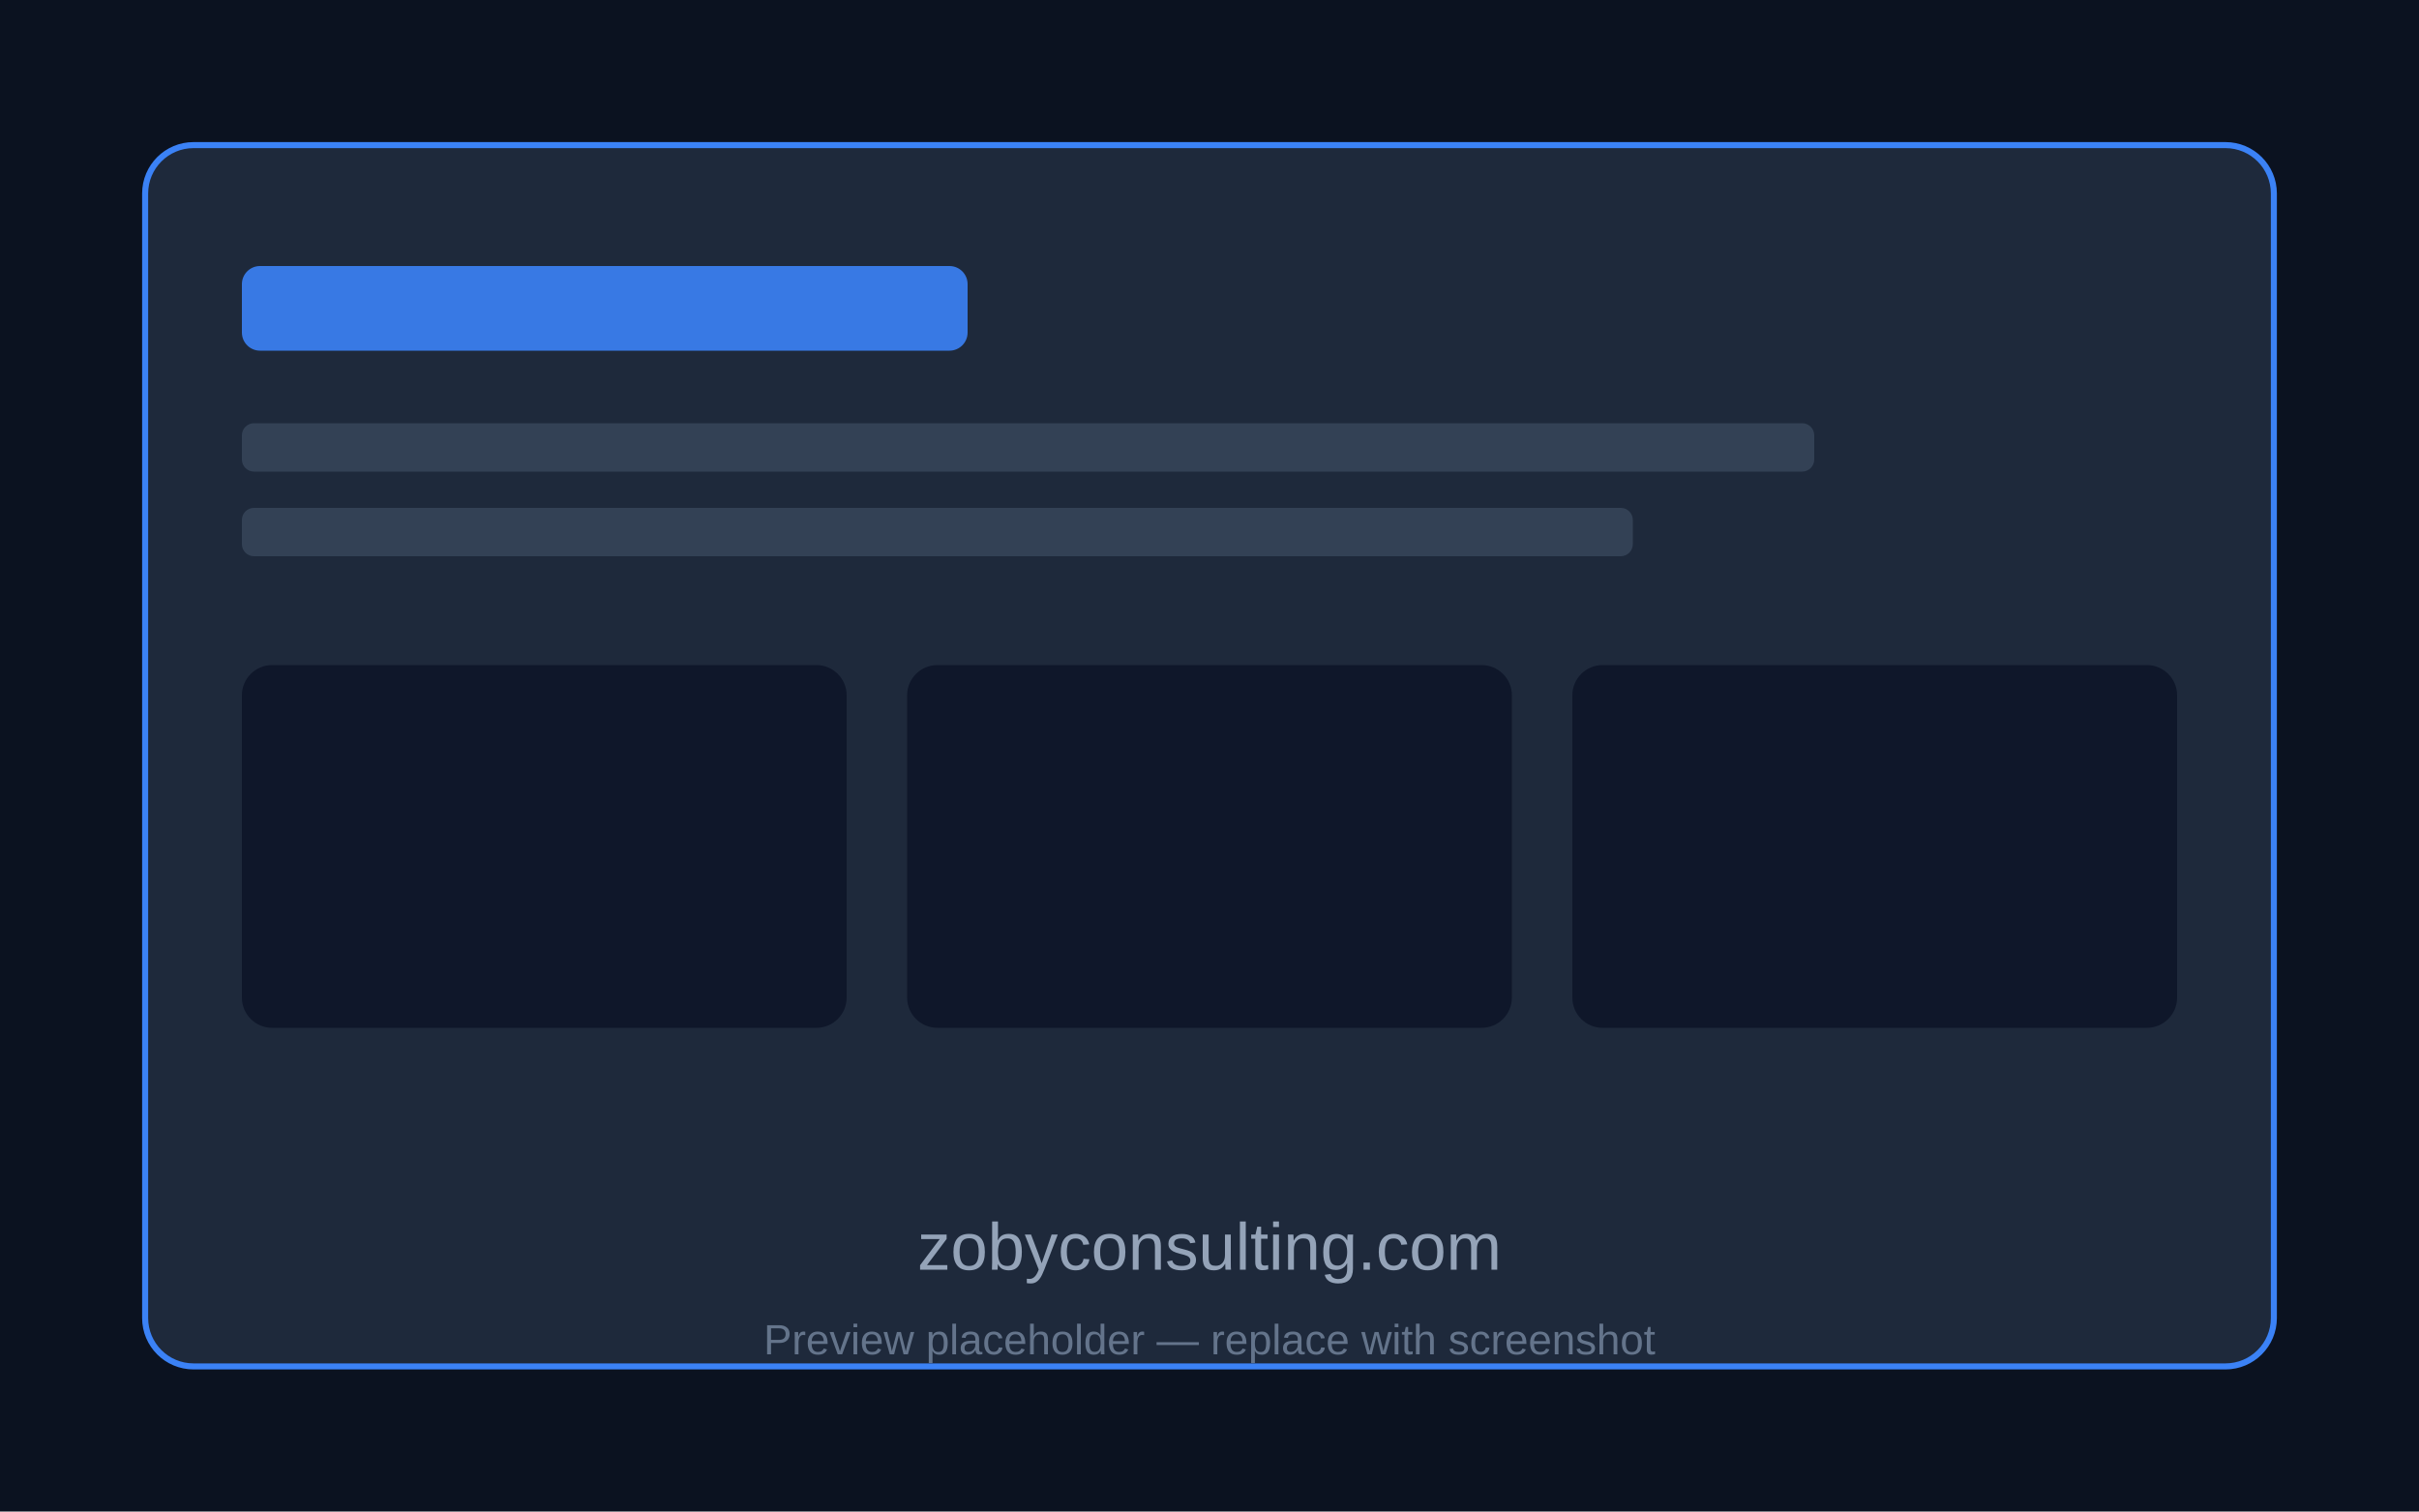
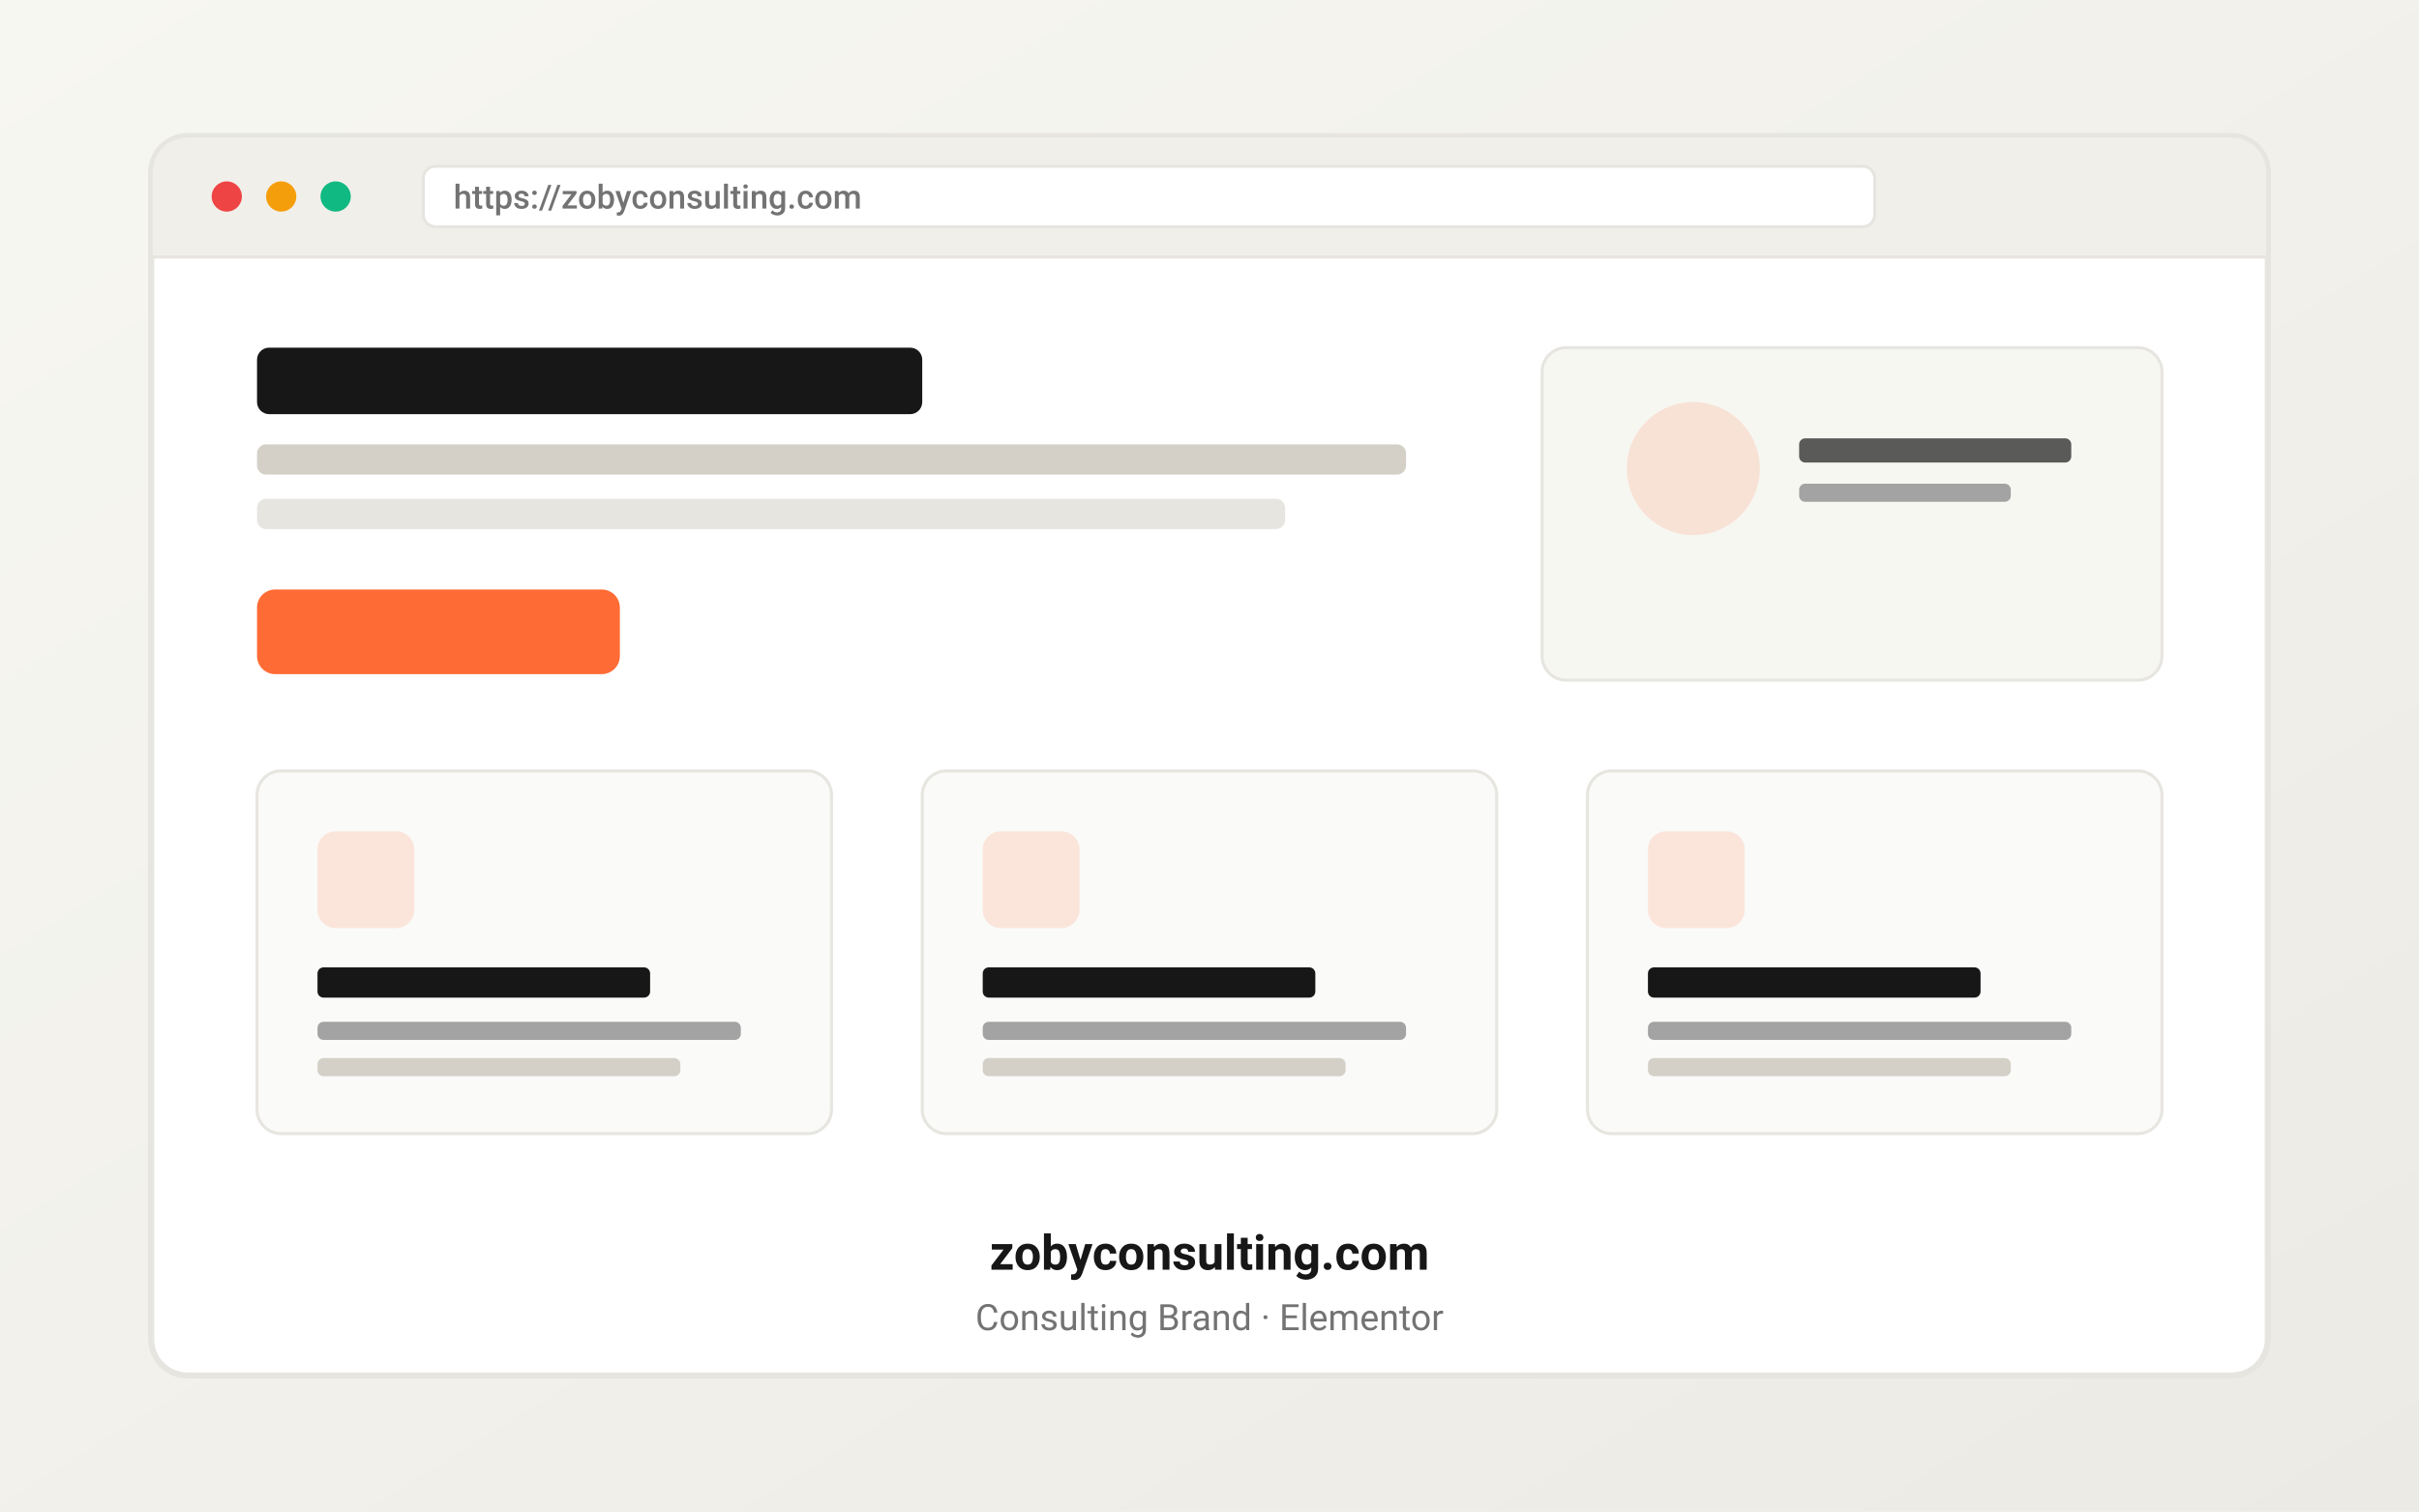
<svg xmlns="http://www.w3.org/2000/svg" width="800" height="500" viewBox="0 0 800 500">
-   <rect width="800" height="500" fill="#0B1220" />
-   <rect x="48" y="48" width="704" height="404" rx="16" fill="#1E293B" stroke="#3B82F6" stroke-width="2" />
-   <rect x="80" y="88" width="240" height="28" rx="6" fill="#3B82F6" opacity="0.9" />
-   <rect x="80" y="140" width="520" height="16" rx="4" fill="#334155" />
-   <rect x="80" y="168" width="460" height="16" rx="4" fill="#334155" />
-   <rect x="80" y="220" width="200" height="120" rx="10" fill="#0F172A" />
-   <rect x="300" y="220" width="200" height="120" rx="10" fill="#0F172A" />
-   <rect x="520" y="220" width="200" height="120" rx="10" fill="#0F172A" />
-   <text x="400" y="420" text-anchor="middle" fill="#94A3B8" font-family="Arial,sans-serif" font-size="22">zobyconsulting.com</text>
-   <text x="400" y="448" text-anchor="middle" fill="#64748B" font-family="Arial,sans-serif" font-size="14">Preview placeholder — replace with screenshot</text>
+   <defs>
+     <linearGradient id="bg-zobyconsulting" x1="0" y1="0" x2="1" y2="1">
+       <stop offset="0%" stop-color="#F7F7F2" />
+       <stop offset="100%" stop-color="#ECEAE4" />
+     </linearGradient>
+   </defs>
+   <rect width="800" height="500" fill="url(#bg-zobyconsulting)" />
+   <rect x="50" y="45" width="700" height="410" rx="12" fill="#FFFFFF" stroke="#E7E5E0" stroke-width="2" />
+   <path d="M 50 57 A 12 12 0 0 1 62 45 L 738 45 A 12 12 0 0 1 750 57 L 750 85 L 50 85 Z" fill="#F1EFEA" stroke="#E7E5E0" stroke-width="1" />
+   <circle cx="75" cy="65" r="5" fill="#EF4444" />
+   <circle cx="93" cy="65" r="5" fill="#F59E0B" />
+   <circle cx="111" cy="65" r="5" fill="#10B981" />
+   <rect x="140" y="55" width="480" height="20" rx="4" fill="#FFFFFF" stroke="#E7E5E0" stroke-width="1" />
+   <text x="150" y="69" fill="#737373" font-family="-apple-system,BlinkMacSystemFont,Segoe UI,Roboto,sans-serif" font-size="11" font-weight="500">https://zobyconsulting.com</text>
+   <rect x="85" y="115" width="220" height="22" rx="4" fill="#171717" />
+   <rect x="85" y="147" width="380" height="10" rx="3" fill="#D4D0C8" />
+   <rect x="85" y="165" width="340" height="10" rx="3" fill="#E7E5E0" />
+   <rect x="85" y="195" width="120" height="28" rx="6" fill="#FF6B35" />
+   <rect x="510" y="115" width="205" height="110" rx="8" fill="#F7F7F2" stroke="#E7E5E0" stroke-width="1" />
+   <circle cx="560" cy="155" r="22" fill="#FF6B35" opacity="0.15" />
+   <rect x="595" y="145" width="90" height="8" rx="2" fill="#171717" opacity="0.7" />
+   <rect x="595" y="160" width="70" height="6" rx="2" fill="#A3A3A3" />
+   <rect x="85" y="255" width="190" height="120" rx="8" fill="#FAFAF8" stroke="#E7E5E0" stroke-width="1" />
+   <rect x="105" y="275" width="32" height="32" rx="6" fill="#FF6B35" opacity="0.15" />
+   <rect x="105" y="320" width="110" height="10" rx="2" fill="#171717" />
+   <rect x="105" y="338" width="140" height="6" rx="2" fill="#A3A3A3" />
+   <rect x="105" y="350" width="120" height="6" rx="2" fill="#D4D0C8" />
+   <rect x="305" y="255" width="190" height="120" rx="8" fill="#FAFAF8" stroke="#E7E5E0" stroke-width="1" />
+   <rect x="325" y="275" width="32" height="32" rx="6" fill="#FF6B35" opacity="0.15" />
+   <rect x="325" y="320" width="110" height="10" rx="2" fill="#171717" />
+   <rect x="325" y="338" width="140" height="6" rx="2" fill="#A3A3A3" />
+   <rect x="325" y="350" width="120" height="6" rx="2" fill="#D4D0C8" />
+   <rect x="525" y="255" width="190" height="120" rx="8" fill="#FAFAF8" stroke="#E7E5E0" stroke-width="1" />
+   <rect x="545" y="275" width="32" height="32" rx="6" fill="#FF6B35" opacity="0.15" />
+   <rect x="545" y="320" width="110" height="10" rx="2" fill="#171717" />
+   <rect x="545" y="338" width="140" height="6" rx="2" fill="#A3A3A3" />
+   <rect x="545" y="350" width="120" height="6" rx="2" fill="#D4D0C8" />
+   <text x="400" y="420" text-anchor="middle" fill="#171717" font-family="-apple-system,BlinkMacSystemFont,Segoe UI,Roboto,sans-serif" font-size="16" font-weight="600">zobyconsulting.com</text>
+   <text x="400" y="440" text-anchor="middle" fill="#737373" font-family="-apple-system,BlinkMacSystemFont,Segoe UI,Roboto,sans-serif" font-size="12">Consulting Brand · Elementor</text>
</svg>
